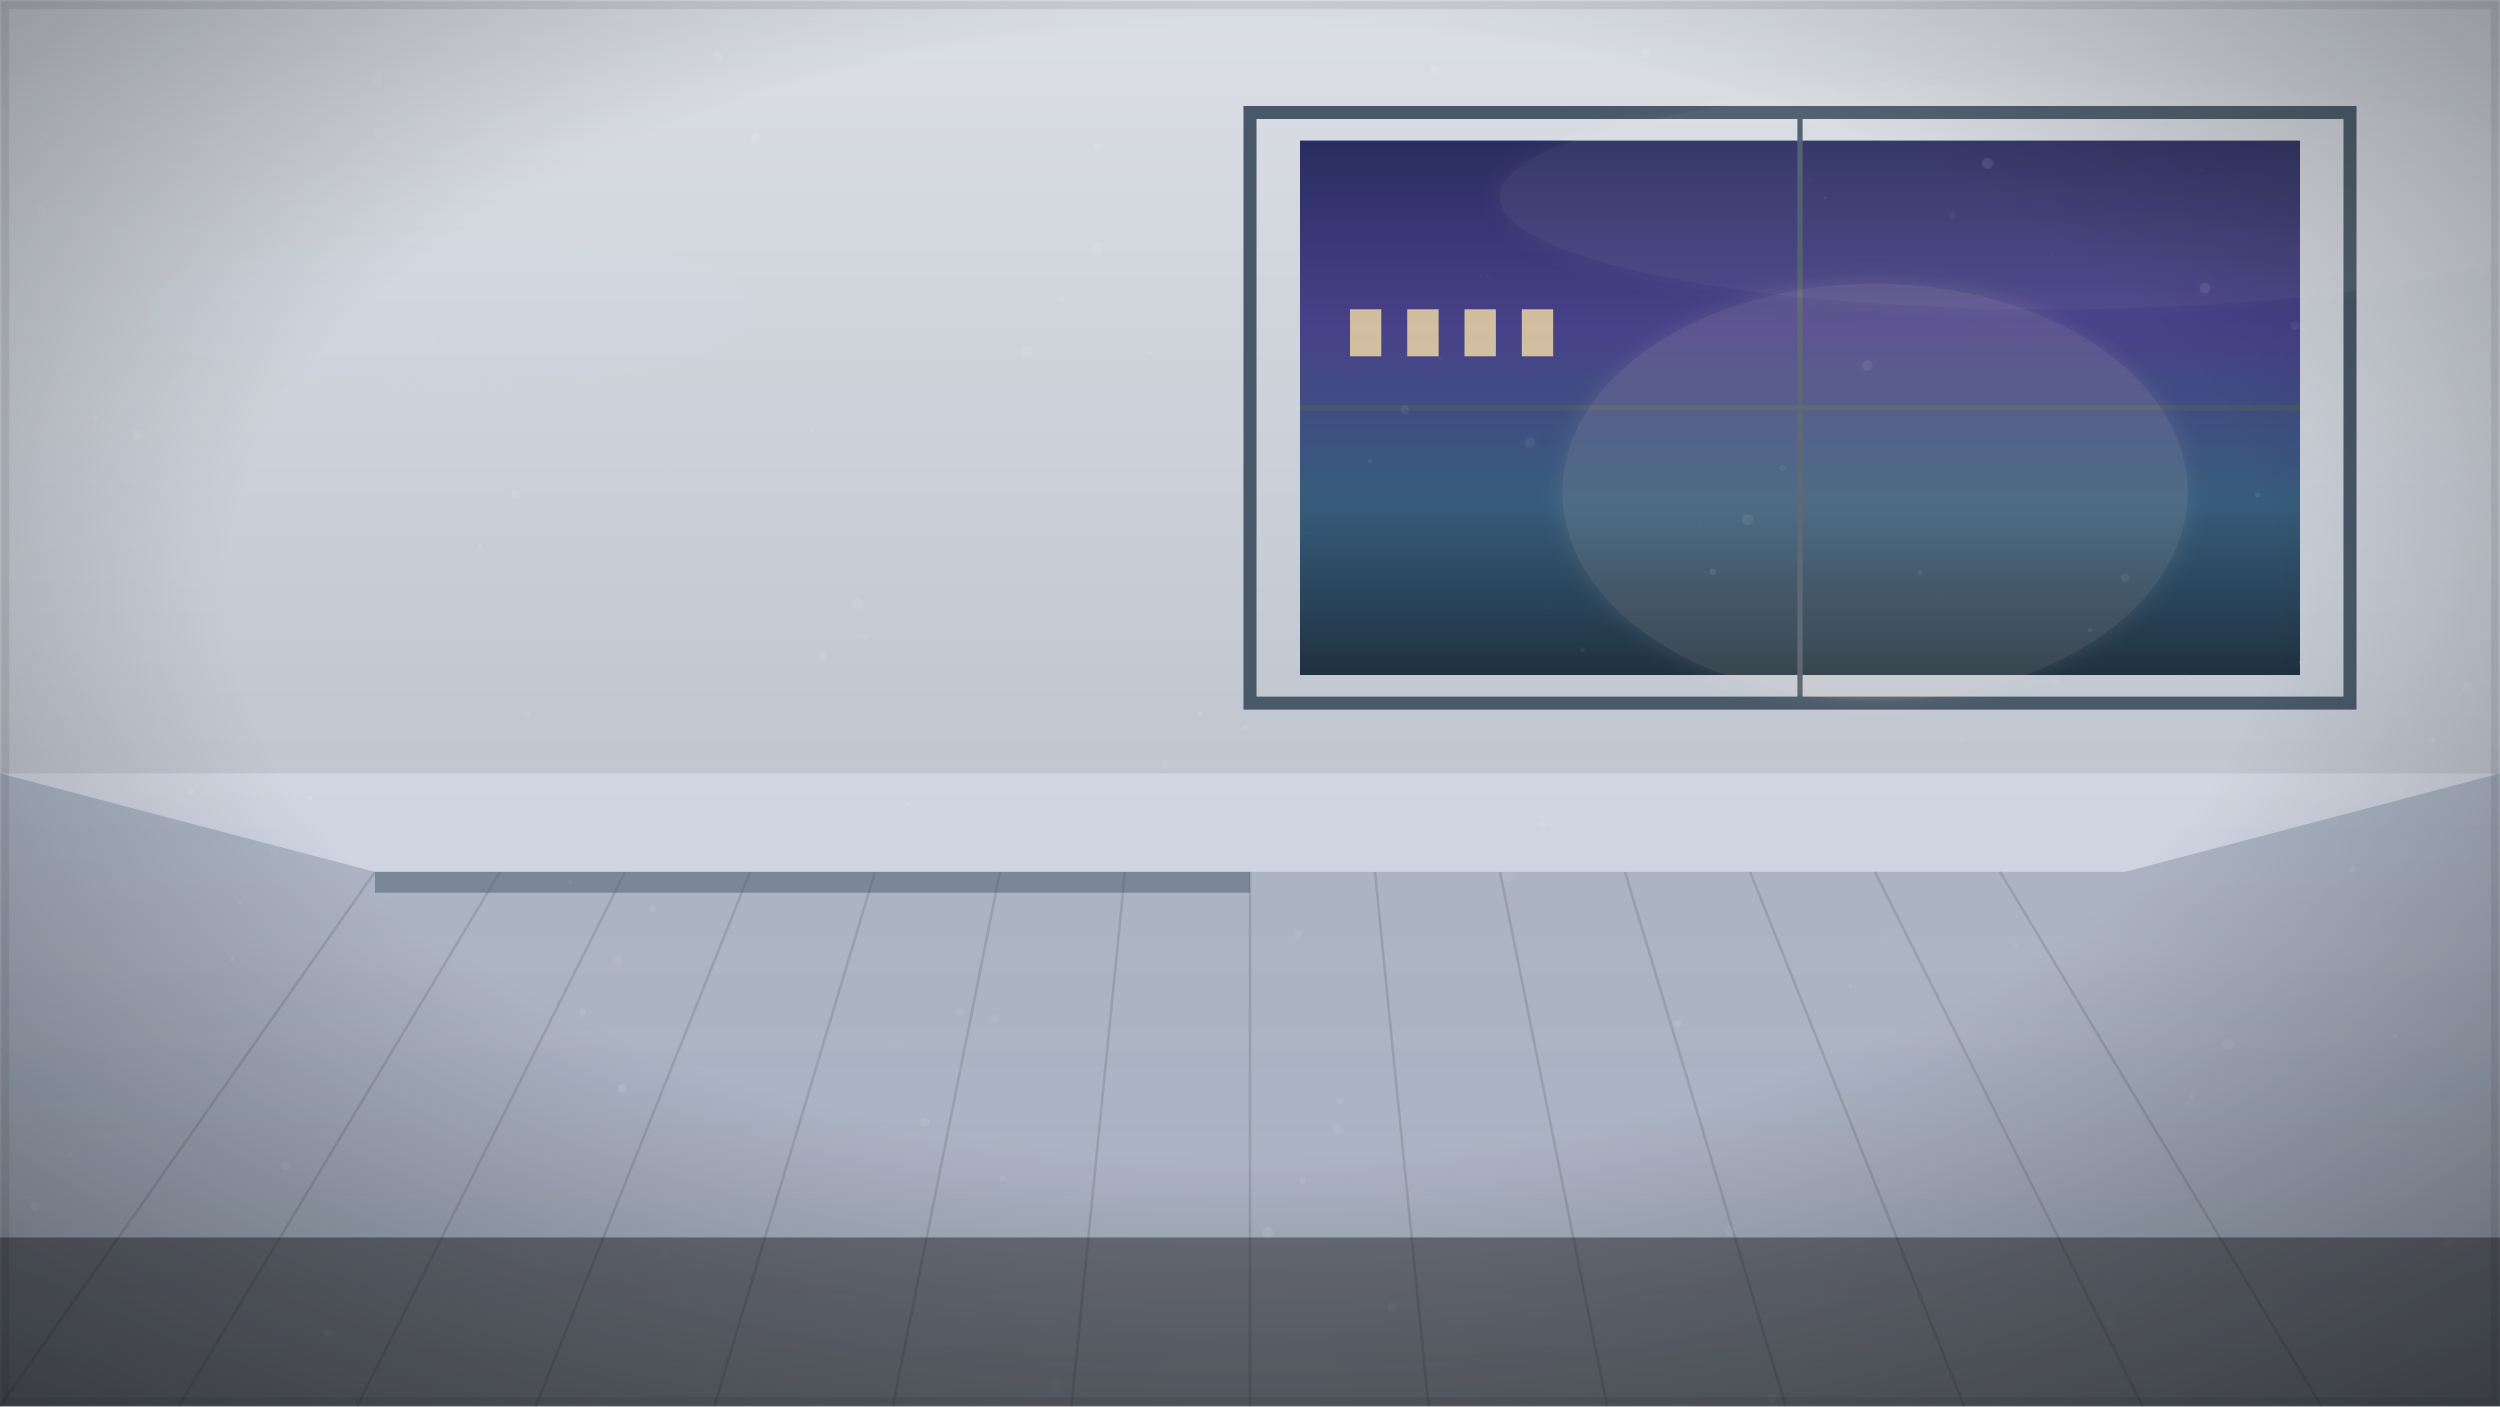
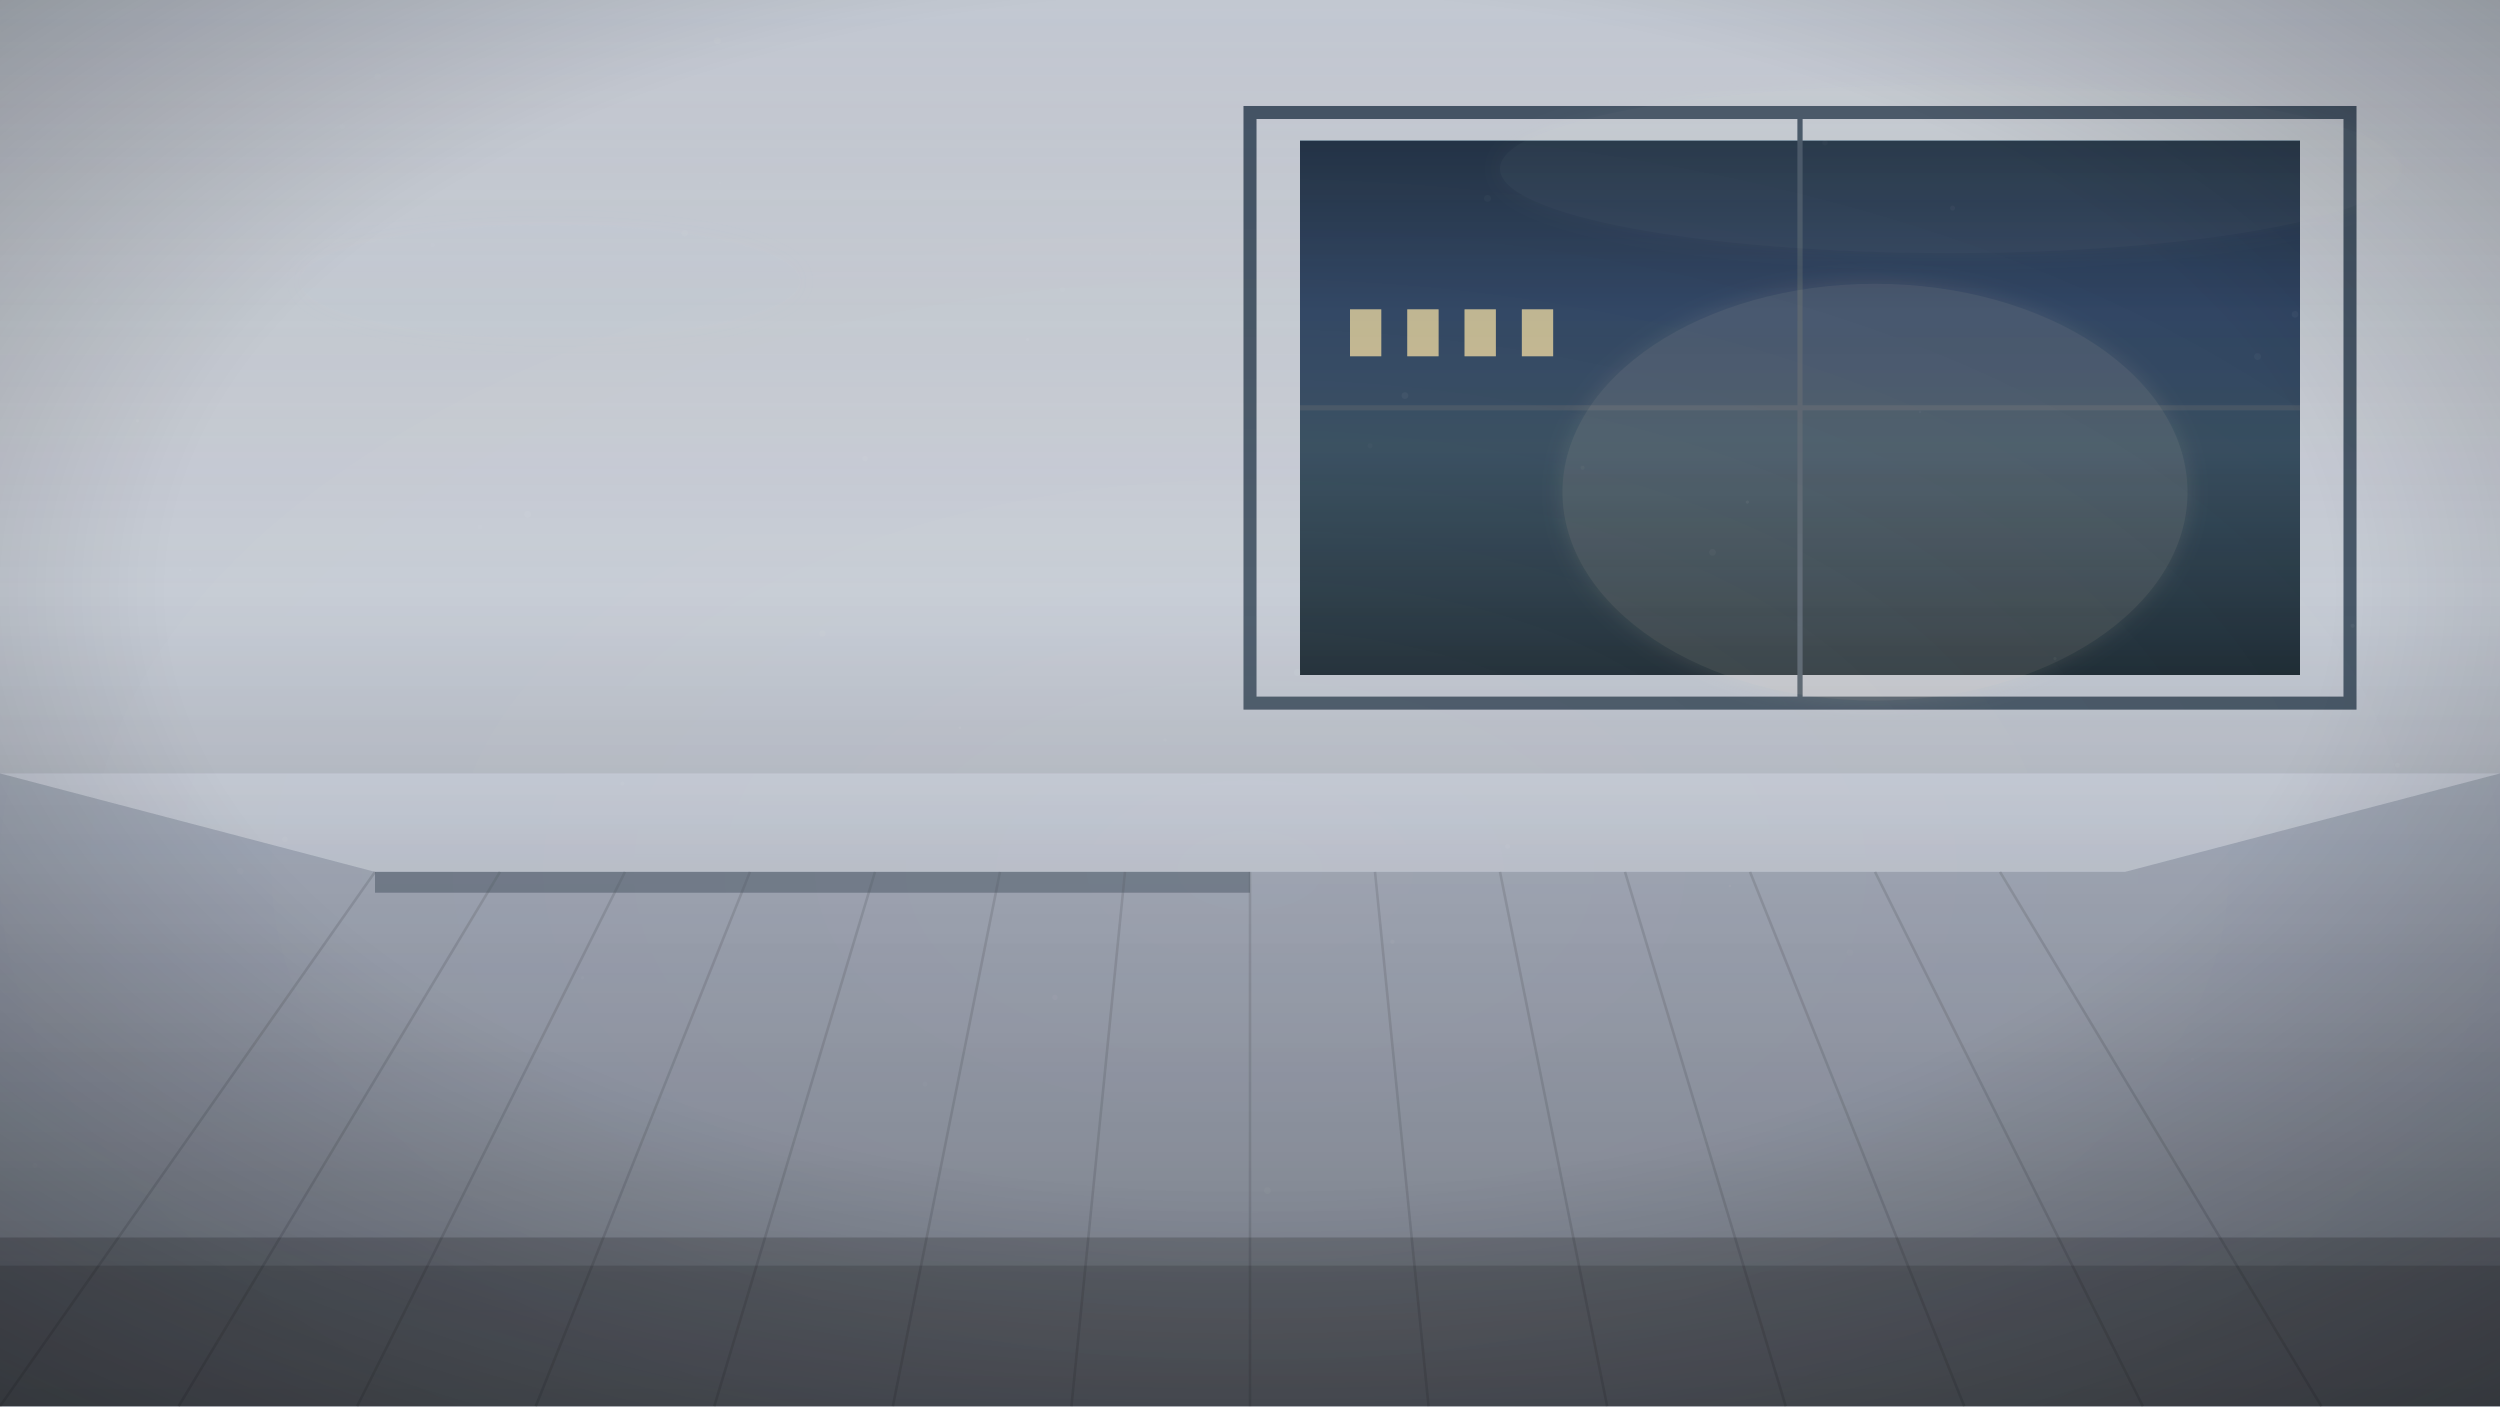
<svg xmlns="http://www.w3.org/2000/svg" viewBox="0 0 960 540" width="960" height="540">
  <defs>
    <linearGradient id="skyTop" x1="0" y1="0" x2="0" y2="1">
-       <stop offset="0%" stop-color="#1a1048" />
-       <stop offset="35%" stop-color="#3d2878" />
-       <stop offset="68%" stop-color="#284868" />
-       <stop offset="100%" stop-color="#0c1420" />
+       <stop offset="0%" stop-color="#121828" />
+       <stop offset="32%" stop-color="#243050" />
+       <stop offset="58%" stop-color="#2a3848" />
+       <stop offset="100%" stop-color="#0a0e14" />
    </linearGradient>
    <linearGradient id="skyDay" x1="0" y1="0" x2="0" y2="1">
-       <stop offset="0%" stop-color="#7ec8ff" />
-       <stop offset="45%" stop-color="#a8d8f8" />
-       <stop offset="78%" stop-color="#e8c878" />
-       <stop offset="100%" stop-color="#88b868" />
+       <stop offset="0%" stop-color="#6eb4e0" />
+       <stop offset="38%" stop-color="#a8cce8" />
+       <stop offset="70%" stop-color="#d8c098" />
+       <stop offset="100%" stop-color="#6a8868" />
    </linearGradient>
    <linearGradient id="skySunset" x1="0" y1="0" x2="0" y2="1">
      <stop offset="0%" stop-color="#ff6b4a" />
      <stop offset="28%" stop-color="#d84888" />
      <stop offset="55%" stop-color="#683878" />
      <stop offset="100%" stop-color="#120818" />
    </linearGradient>
    <linearGradient id="haze" x1="0" y1="0.4" x2="0" y2="1">
      <stop offset="0%" stop-color="#fff" stop-opacity="0" />
      <stop offset="100%" stop-color="#c8d8f0" stop-opacity="0.22" />
    </linearGradient>
    <filter id="softGlow" x="-40%" y="-40%" width="180%" height="180%">
      <feGaussianBlur stdDeviation="4" result="b" />
      <feMerge>
        <feMergeNode in="b" />
        <feMergeNode in="SourceGraphic" />
      </feMerge>
    </filter>
    <filter id="neonGlow" x="-60%" y="-60%" width="220%" height="220%">
      <feGaussianBlur stdDeviation="6" result="b" />
      <feMerge>
        <feMergeNode in="b" />
        <feMergeNode in="b" />
        <feMergeNode in="SourceGraphic" />
      </feMerge>
    </filter>
    <filter id="paintSoft" x="-2%" y="-2%" width="104%" height="104%">
      <feGaussianBlur stdDeviation="0.6" />
    </filter>
    <radialGradient id="sunDisc" cx="0.5" cy="0.5" r="0.5">
      <stop offset="0%" stop-color="#fff8e8" />
      <stop offset="55%" stop-color="#ffd080" />
      <stop offset="100%" stop-color="#ff904000" />
    </radialGradient>
    <radialGradient id="moonGlow" cx="0.5" cy="0.5" r="0.5">
      <stop offset="0%" stop-color="#fffef8" />
      <stop offset="40%" stop-color="#e8e0f0" />
      <stop offset="100%" stop-color="#e8e0f000" />
    </radialGradient>
    <linearGradient id="wallWarm" x1="0" y1="0" x2="1" y2="1">
      <stop offset="0%" stop-color="#fff0e4" />
      <stop offset="45%" stop-color="#e8c8b0" />
      <stop offset="100%" stop-color="#c8a088" />
    </linearGradient>
    <linearGradient id="wallCool" x1="0" y1="0" x2="0" y2="1">
      <stop offset="0%" stop-color="#eef2f8" />
      <stop offset="100%" stop-color="#b8c0d0" />
    </linearGradient>
    <linearGradient id="floorWood" x1="0" y1="0.6" x2="0" y2="1">
      <stop offset="0%" stop-color="#a88870" />
      <stop offset="100%" stop-color="#685040" />
    </linearGradient>
    <radialGradient id="lampGlow" cx="0.5" cy="0.5" r="0.5">
      <stop offset="0%" stop-color="#fff8e0" />
      <stop offset="70%" stop-color="#ffd898" stop-opacity="0.35" />
      <stop offset="100%" stop-color="#ffd898" stop-opacity="0" />
    </radialGradient>
    <radialGradient id="vignette" cx="0.5" cy="0.42" r="0.78">
-       <stop offset="52%" stop-color="#000" stop-opacity="0" />
-       <stop offset="100%" stop-color="#030508" stop-opacity="0.48" />
+       <stop offset="55%" stop-color="#000" stop-opacity="0" />
+       <stop offset="100%" stop-color="#030508" stop-opacity="0.38" />
+     </radialGradient>
+     <linearGradient id="filmGrade" x1="0" y1="0" x2="0" y2="1">
+       <stop offset="0%" stop-color="#283858" stop-opacity="0.14" />
+       <stop offset="42%" stop-color="#000" stop-opacity="0" />
+       <stop offset="100%" stop-color="#000" stop-opacity="0.32" />
+     </linearGradient>
+     <radialGradient id="stageGlow" cx="0.5" cy="0.62" r="0.55">
+       <stop offset="0%" stop-color="#fff" stop-opacity="0.06" />
+       <stop offset="100%" stop-color="#fff" stop-opacity="0" />
    </radialGradient>
  </defs>
  <rect width="960" height="540" fill="url(#wallCool)" />
  <polygon points="0,297 0,540 960,540 960,297 816,334.8 144,334.8" fill="#a8b0c0" opacity="0.92" />
  <line x1="0" y1="540" x2="144" y2="334.8" stroke="#000" stroke-opacity="0.12" stroke-width="1" />
  <line x1="68.571" y1="540" x2="192" y2="334.8" stroke="#000" stroke-opacity="0.12" stroke-width="1" />
  <line x1="137.143" y1="540" x2="240" y2="334.8" stroke="#000" stroke-opacity="0.12" stroke-width="1" />
  <line x1="205.714" y1="540" x2="288" y2="334.8" stroke="#000" stroke-opacity="0.12" stroke-width="1" />
  <line x1="274.286" y1="540" x2="336" y2="334.8" stroke="#000" stroke-opacity="0.12" stroke-width="1" />
  <line x1="342.857" y1="540" x2="384" y2="334.8" stroke="#000" stroke-opacity="0.12" stroke-width="1" />
  <line x1="411.429" y1="540" x2="432" y2="334.8" stroke="#000" stroke-opacity="0.12" stroke-width="1" />
  <line x1="480" y1="540" x2="480" y2="334.8" stroke="#000" stroke-opacity="0.12" stroke-width="1" />
  <line x1="548.571" y1="540" x2="528" y2="334.8" stroke="#000" stroke-opacity="0.12" stroke-width="1" />
  <line x1="617.143" y1="540" x2="576" y2="334.8" stroke="#000" stroke-opacity="0.12" stroke-width="1" />
  <line x1="685.714" y1="540" x2="624" y2="334.8" stroke="#000" stroke-opacity="0.12" stroke-width="1" />
  <line x1="754.286" y1="540" x2="672" y2="334.8" stroke="#000" stroke-opacity="0.12" stroke-width="1" />
  <line x1="822.857" y1="540" x2="720" y2="334.8" stroke="#000" stroke-opacity="0.12" stroke-width="1" />
  <line x1="891.429" y1="540" x2="768" y2="334.8" stroke="#000" stroke-opacity="0.12" stroke-width="1" />
  <rect x="0" y="0" width="960" height="297" fill="#000" opacity="0.08" />
  <rect x="499.2" y="54" width="384" height="205.2" fill="#87ceeb" />
  <rect x="499.2" y="54" width="384" height="205.2" fill="url(#skyTop)" opacity="0.85" />
  <rect x="518.4" y="118.8" width="12" height="18" fill="#ffe8a8" opacity="0.5" />
  <rect x="540.4" y="118.8" width="12" height="18" fill="#ffe8a8" opacity="0.5" />
  <rect x="562.4" y="118.8" width="12" height="18" fill="#ffe8a8" opacity="0.5" />
  <rect x="584.4" y="118.8" width="12" height="18" fill="#ffe8a8" opacity="0.5" />
  <rect x="518.4" y="118.8" width="12" height="18" fill="#ffe8a8" opacity="0.5" />
  <rect x="540.4" y="118.8" width="12" height="18" fill="#ffe8a8" opacity="0.5" />
  <rect x="562.4" y="118.8" width="12" height="18" fill="#ffe8a8" opacity="0.5" />
  <rect x="584.4" y="118.8" width="12" height="18" fill="#ffe8a8" opacity="0.5" />
  <rect x="480" y="43.2" width="422.4" height="226.8" fill="none" stroke="#485868" stroke-width="5" />
  <path d="M691.2 43.2 L691.2 270 M499.2 156.6 L883.2 156.6" stroke="#485868" stroke-width="2" />
  <ellipse cx="720" cy="189" rx="120" ry="80" fill="#ffe8c8" opacity="0.12" filter="url(#softGlow)" />
  <rect x="144" y="334.8" width="336" height="8" fill="#485868" opacity="0.5" />
  <rect x="0" y="475.2" width="960" height="64.8" fill="#000" opacity="0.2" />
-   <circle cx="0.0" cy="8.1" r="0.80" fill="#fff" opacity="0.035" />
-   <circle cx="131.5" cy="50.4" r="1.25" fill="#fff" opacity="0.047" />
-   <circle cx="263.0" cy="92.7" r="1.70" fill="#fff" opacity="0.059" />
-   <circle cx="394.6" cy="135.0" r="2.15" fill="#fff" opacity="0.071" />
-   <circle cx="526.1" cy="177.2" r="0.80" fill="#fff" opacity="0.083" />
-   <circle cx="657.6" cy="219.5" r="1.25" fill="#fff" opacity="0.095" />
-   <circle cx="789.1" cy="261.8" r="1.70" fill="#fff" opacity="0.035" />
-   <circle cx="920.6" cy="304.1" r="2.15" fill="#fff" opacity="0.047" />
-   <circle cx="92.2" cy="346.4" r="0.80" fill="#fff" opacity="0.059" />
-   <circle cx="223.7" cy="388.7" r="1.25" fill="#fff" opacity="0.071" />
-   <circle cx="355.2" cy="431.0" r="1.70" fill="#fff" opacity="0.083" />
-   <circle cx="486.7" cy="473.3" r="2.15" fill="#fff" opacity="0.095" />
-   <circle cx="618.2" cy="40.4" r="0.80" fill="#fff" opacity="0.035" />
-   <circle cx="749.8" cy="82.7" r="1.25" fill="#fff" opacity="0.047" />
-   <circle cx="881.3" cy="125.0" r="1.70" fill="#fff" opacity="0.059" />
-   <circle cx="52.8" cy="167.3" r="2.15" fill="#fff" opacity="0.071" />
-   <circle cx="184.3" cy="209.6" r="0.80" fill="#fff" opacity="0.083" />
-   <circle cx="315.8" cy="251.9" r="1.25" fill="#fff" opacity="0.095" />
-   <circle cx="447.4" cy="294.1" r="1.70" fill="#fff" opacity="0.035" />
-   <circle cx="578.9" cy="336.4" r="2.15" fill="#fff" opacity="0.047" />
-   <circle cx="710.4" cy="378.7" r="0.80" fill="#fff" opacity="0.059" />
-   <circle cx="841.9" cy="421.0" r="1.25" fill="#fff" opacity="0.071" />
-   <circle cx="13.4" cy="463.3" r="1.70" fill="#fff" opacity="0.083" />
-   <circle cx="145.0" cy="30.4" r="2.15" fill="#fff" opacity="0.095" />
-   <circle cx="276.5" cy="72.7" r="0.80" fill="#fff" opacity="0.035" />
-   <circle cx="408.0" cy="115.0" r="1.25" fill="#fff" opacity="0.047" />
-   <circle cx="539.5" cy="157.3" r="1.70" fill="#fff" opacity="0.059" />
-   <circle cx="671.0" cy="199.6" r="2.15" fill="#fff" opacity="0.071" />
-   <circle cx="802.6" cy="241.9" r="0.80" fill="#fff" opacity="0.083" />
-   <circle cx="934.1" cy="284.2" r="1.25" fill="#fff" opacity="0.095" />
-   <circle cx="105.6" cy="326.5" r="1.70" fill="#fff" opacity="0.035" />
-   <circle cx="237.1" cy="368.8" r="2.15" fill="#fff" opacity="0.047" />
-   <circle cx="368.6" cy="411.0" r="0.80" fill="#fff" opacity="0.059" />
-   <circle cx="500.2" cy="453.3" r="1.25" fill="#fff" opacity="0.071" />
-   <circle cx="631.7" cy="20.4" r="1.70" fill="#fff" opacity="0.083" />
-   <circle cx="763.2" cy="62.7" r="2.15" fill="#fff" opacity="0.095" />
-   <circle cx="894.7" cy="105.0" r="0.80" fill="#fff" opacity="0.035" />
-   <circle cx="66.2" cy="147.3" r="1.25" fill="#fff" opacity="0.047" />
-   <circle cx="197.8" cy="189.6" r="1.70" fill="#fff" opacity="0.059" />
-   <circle cx="329.3" cy="231.9" r="2.15" fill="#fff" opacity="0.071" />
-   <circle cx="460.8" cy="274.2" r="0.80" fill="#fff" opacity="0.083" />
-   <circle cx="592.3" cy="316.5" r="1.25" fill="#fff" opacity="0.095" />
-   <circle cx="723.8" cy="358.8" r="1.70" fill="#fff" opacity="0.035" />
-   <circle cx="855.4" cy="401.1" r="2.15" fill="#fff" opacity="0.047" />
-   <circle cx="26.9" cy="443.4" r="0.80" fill="#fff" opacity="0.059" />
-   <circle cx="158.4" cy="10.5" r="1.25" fill="#fff" opacity="0.071" />
-   <circle cx="289.9" cy="52.7" r="1.70" fill="#fff" opacity="0.083" />
-   <circle cx="421.4" cy="95.0" r="2.15" fill="#fff" opacity="0.095" />
-   <circle cx="553.0" cy="137.3" r="0.80" fill="#fff" opacity="0.035" />
-   <circle cx="684.5" cy="179.6" r="1.25" fill="#fff" opacity="0.047" />
-   <circle cx="816.0" cy="221.9" r="1.70" fill="#fff" opacity="0.059" />
-   <circle cx="947.5" cy="264.2" r="2.15" fill="#fff" opacity="0.071" />
-   <circle cx="119.0" cy="306.5" r="0.80" fill="#fff" opacity="0.083" />
-   <circle cx="250.6" cy="348.8" r="1.25" fill="#fff" opacity="0.095" />
-   <circle cx="382.1" cy="391.1" r="1.70" fill="#fff" opacity="0.035" />
-   <circle cx="513.6" cy="433.4" r="2.15" fill="#fff" opacity="0.047" />
-   <circle cx="0.0" cy="16.7" r="0.60" fill="#fff" opacity="0.040" filter="url(#softGlow)" />
-   <circle cx="166.1" cy="130.7" r="0.95" fill="#fff" opacity="0.050" filter="url(#softGlow)" />
-   <circle cx="332.2" cy="244.6" r="1.30" fill="#fff" opacity="0.060" filter="url(#softGlow)" />
-   <circle cx="498.2" cy="358.6" r="1.65" fill="#fff" opacity="0.070" filter="url(#softGlow)" />
-   <circle cx="664.3" cy="472.5" r="2.00" fill="#fff" opacity="0.080" filter="url(#softGlow)" />
-   <circle cx="830.4" cy="46.4" r="0.60" fill="#fff" opacity="0.090" filter="url(#softGlow)" />
-   <circle cx="36.5" cy="160.4" r="0.95" fill="#fff" opacity="0.100" filter="url(#softGlow)" />
-   <circle cx="202.6" cy="274.3" r="1.30" fill="#fff" opacity="0.040" filter="url(#softGlow)" />
-   <circle cx="368.6" cy="388.3" r="1.65" fill="#fff" opacity="0.050" filter="url(#softGlow)" />
-   <circle cx="534.7" cy="502.2" r="2.00" fill="#fff" opacity="0.060" filter="url(#softGlow)" />
-   <circle cx="700.8" cy="76.1" r="0.60" fill="#fff" opacity="0.070" filter="url(#softGlow)" />
-   <circle cx="866.9" cy="190.1" r="0.95" fill="#fff" opacity="0.080" filter="url(#softGlow)" />
-   <circle cx="73.0" cy="304.0" r="1.30" fill="#fff" opacity="0.090" filter="url(#softGlow)" />
-   <circle cx="239.0" cy="418.0" r="1.65" fill="#fff" opacity="0.100" filter="url(#softGlow)" />
-   <circle cx="405.1" cy="531.9" r="2.00" fill="#fff" opacity="0.040" filter="url(#softGlow)" />
-   <circle cx="571.2" cy="105.8" r="0.60" fill="#fff" opacity="0.050" filter="url(#softGlow)" />
-   <circle cx="737.3" cy="219.8" r="0.95" fill="#fff" opacity="0.060" filter="url(#softGlow)" />
-   <circle cx="903.4" cy="333.7" r="1.30" fill="#fff" opacity="0.070" filter="url(#softGlow)" />
-   <circle cx="109.4" cy="447.7" r="1.65" fill="#fff" opacity="0.080" filter="url(#softGlow)" />
-   <circle cx="275.5" cy="21.6" r="2.00" fill="#fff" opacity="0.090" filter="url(#softGlow)" />
-   <circle cx="441.6" cy="135.5" r="0.60" fill="#fff" opacity="0.100" filter="url(#softGlow)" />
-   <circle cx="607.7" cy="249.5" r="0.95" fill="#fff" opacity="0.040" filter="url(#softGlow)" />
-   <circle cx="773.8" cy="363.4" r="1.30" fill="#fff" opacity="0.050" filter="url(#softGlow)" />
-   <circle cx="939.8" cy="477.4" r="1.65" fill="#fff" opacity="0.060" filter="url(#softGlow)" />
-   <circle cx="145.9" cy="51.3" r="2.00" fill="#fff" opacity="0.070" filter="url(#softGlow)" />
-   <circle cx="312.0" cy="165.2" r="0.60" fill="#fff" opacity="0.080" filter="url(#softGlow)" />
-   <circle cx="478.1" cy="279.2" r="0.95" fill="#fff" opacity="0.090" filter="url(#softGlow)" />
-   <circle cx="644.2" cy="393.1" r="1.30" fill="#fff" opacity="0.100" filter="url(#softGlow)" />
-   <circle cx="810.2" cy="507.1" r="1.65" fill="#fff" opacity="0.040" filter="url(#softGlow)" />
-   <circle cx="16.3" cy="81.0" r="2.00" fill="#fff" opacity="0.050" filter="url(#softGlow)" />
-   <circle cx="182.4" cy="194.9" r="0.60" fill="#fff" opacity="0.060" filter="url(#softGlow)" />
-   <circle cx="348.5" cy="308.9" r="0.95" fill="#fff" opacity="0.070" filter="url(#softGlow)" />
-   <circle cx="514.6" cy="422.8" r="1.30" fill="#fff" opacity="0.080" filter="url(#softGlow)" />
-   <circle cx="680.6" cy="536.8" r="1.65" fill="#fff" opacity="0.090" filter="url(#softGlow)" />
-   <circle cx="846.7" cy="110.7" r="2.00" fill="#fff" opacity="0.100" filter="url(#softGlow)" />
-   <circle cx="52.8" cy="224.6" r="0.60" fill="#fff" opacity="0.040" filter="url(#softGlow)" />
-   <circle cx="218.9" cy="338.6" r="0.95" fill="#fff" opacity="0.050" filter="url(#softGlow)" />
-   <circle cx="385.0" cy="452.5" r="1.30" fill="#fff" opacity="0.060" filter="url(#softGlow)" />
-   <circle cx="551.0" cy="26.5" r="1.65" fill="#fff" opacity="0.070" filter="url(#softGlow)" />
-   <circle cx="717.1" cy="140.4" r="2.00" fill="#fff" opacity="0.080" filter="url(#softGlow)" />
-   <circle cx="883.2" cy="254.3" r="0.60" fill="#fff" opacity="0.090" filter="url(#softGlow)" />
-   <circle cx="89.3" cy="368.3" r="0.95" fill="#fff" opacity="0.100" filter="url(#softGlow)" />
-   <circle cx="255.4" cy="482.2" r="1.30" fill="#fff" opacity="0.040" filter="url(#softGlow)" />
-   <circle cx="421.4" cy="56.2" r="1.65" fill="#fff" opacity="0.050" filter="url(#softGlow)" />
-   <circle cx="587.5" cy="170.1" r="2.00" fill="#fff" opacity="0.060" filter="url(#softGlow)" />
-   <circle cx="753.6" cy="284.0" r="0.60" fill="#fff" opacity="0.070" filter="url(#softGlow)" />
-   <circle cx="919.7" cy="398.0" r="0.95" fill="#fff" opacity="0.080" filter="url(#softGlow)" />
-   <circle cx="125.8" cy="511.9" r="1.30" fill="#fff" opacity="0.090" filter="url(#softGlow)" />
-   <rect x="0.0" y="0.0" width="1.2" height="1.2" fill="#fff" opacity="0.018" />
-   <rect x="93.1" y="28.6" width="1.2" height="1.2" fill="#fff" opacity="0.018" />
-   <rect x="186.2" y="57.2" width="1.2" height="1.2" fill="#fff" opacity="0.018" />
-   <rect x="279.4" y="85.9" width="1.2" height="1.2" fill="#fff" opacity="0.018" />
-   <rect x="372.5" y="114.5" width="1.2" height="1.2" fill="#fff" opacity="0.018" />
-   <rect x="465.6" y="143.1" width="1.2" height="1.2" fill="#fff" opacity="0.018" />
-   <rect x="558.7" y="171.7" width="1.2" height="1.2" fill="#fff" opacity="0.018" />
-   <rect x="651.8" y="200.3" width="1.2" height="1.2" fill="#fff" opacity="0.018" />
-   <rect x="745.0" y="229.0" width="1.2" height="1.2" fill="#fff" opacity="0.018" />
-   <rect x="838.1" y="257.6" width="1.2" height="1.2" fill="#fff" opacity="0.018" />
-   <rect x="931.2" y="286.2" width="1.2" height="1.2" fill="#fff" opacity="0.018" />
-   <rect x="64.3" y="314.8" width="1.2" height="1.2" fill="#fff" opacity="0.018" />
-   <rect x="157.4" y="343.4" width="1.2" height="1.2" fill="#fff" opacity="0.018" />
-   <rect x="250.6" y="372.1" width="1.2" height="1.2" fill="#fff" opacity="0.018" />
-   <rect x="343.7" y="400.7" width="1.2" height="1.2" fill="#fff" opacity="0.018" />
-   <rect x="436.8" y="429.3" width="1.2" height="1.2" fill="#fff" opacity="0.018" />
-   <rect x="529.9" y="457.9" width="1.2" height="1.2" fill="#fff" opacity="0.018" />
-   <rect x="623.0" y="486.5" width="1.2" height="1.2" fill="#fff" opacity="0.018" />
-   <rect x="716.2" y="515.2" width="1.2" height="1.2" fill="#fff" opacity="0.018" />
-   <rect x="809.3" y="3.8" width="1.2" height="1.2" fill="#fff" opacity="0.018" />
-   <rect x="902.4" y="32.4" width="1.2" height="1.2" fill="#fff" opacity="0.018" />
-   <rect x="35.5" y="61.0" width="1.2" height="1.2" fill="#fff" opacity="0.018" />
-   <rect x="128.6" y="89.6" width="1.2" height="1.2" fill="#fff" opacity="0.018" />
-   <rect x="221.8" y="118.3" width="1.2" height="1.2" fill="#fff" opacity="0.018" />
-   <rect x="314.9" y="146.9" width="1.2" height="1.2" fill="#fff" opacity="0.018" />
-   <rect x="408.0" y="175.5" width="1.2" height="1.2" fill="#fff" opacity="0.018" />
-   <rect x="501.1" y="204.1" width="1.2" height="1.2" fill="#fff" opacity="0.018" />
-   <rect x="594.2" y="232.7" width="1.2" height="1.2" fill="#fff" opacity="0.018" />
-   <rect x="687.4" y="261.4" width="1.2" height="1.2" fill="#fff" opacity="0.018" />
-   <rect x="780.5" y="290.0" width="1.2" height="1.2" fill="#fff" opacity="0.018" />
-   <rect x="873.6" y="318.6" width="1.2" height="1.2" fill="#fff" opacity="0.018" />
-   <rect x="6.7" y="347.2" width="1.2" height="1.2" fill="#fff" opacity="0.018" />
-   <rect x="99.8" y="375.8" width="1.2" height="1.2" fill="#fff" opacity="0.018" />
-   <rect x="193.0" y="404.5" width="1.2" height="1.2" fill="#fff" opacity="0.018" />
-   <rect x="286.1" y="433.1" width="1.2" height="1.2" fill="#fff" opacity="0.018" />
-   <rect x="379.2" y="461.7" width="1.2" height="1.2" fill="#fff" opacity="0.018" />
-   <rect x="472.3" y="490.3" width="1.2" height="1.2" fill="#fff" opacity="0.018" />
-   <rect x="565.4" y="518.9" width="1.2" height="1.2" fill="#fff" opacity="0.018" />
-   <rect x="658.6" y="7.6" width="1.2" height="1.2" fill="#fff" opacity="0.018" />
-   <rect x="751.7" y="36.2" width="1.2" height="1.2" fill="#fff" opacity="0.018" />
-   <rect x="844.8" y="64.8" width="1.2" height="1.2" fill="#fff" opacity="0.018" />
-   <rect x="937.9" y="93.4" width="1.2" height="1.2" fill="#fff" opacity="0.018" />
-   <rect x="71.0" y="122.0" width="1.2" height="1.2" fill="#fff" opacity="0.018" />
-   <rect x="164.2" y="150.7" width="1.2" height="1.2" fill="#fff" opacity="0.018" />
-   <rect x="257.3" y="179.3" width="1.2" height="1.2" fill="#fff" opacity="0.018" />
-   <rect x="350.4" y="207.9" width="1.2" height="1.2" fill="#fff" opacity="0.018" />
-   <rect x="443.5" y="236.5" width="1.2" height="1.2" fill="#fff" opacity="0.018" />
-   <rect x="536.6" y="265.1" width="1.2" height="1.2" fill="#fff" opacity="0.018" />
-   <rect x="629.8" y="293.8" width="1.2" height="1.2" fill="#fff" opacity="0.018" />
-   <rect x="722.9" y="322.4" width="1.2" height="1.2" fill="#fff" opacity="0.018" />
-   <rect x="816.0" y="351.0" width="1.2" height="1.2" fill="#fff" opacity="0.018" />
-   <rect x="909.1" y="379.6" width="1.2" height="1.2" fill="#fff" opacity="0.018" />
-   <rect x="42.2" y="408.2" width="1.2" height="1.2" fill="#fff" opacity="0.018" />
-   <rect x="135.4" y="436.9" width="1.2" height="1.2" fill="#fff" opacity="0.018" />
-   <rect x="228.5" y="465.5" width="1.2" height="1.2" fill="#fff" opacity="0.018" />
-   <rect x="321.6" y="494.1" width="1.2" height="1.2" fill="#fff" opacity="0.018" />
-   <rect x="414.7" y="522.7" width="1.2" height="1.2" fill="#fff" opacity="0.018" />
-   <rect x="507.8" y="11.3" width="1.2" height="1.2" fill="#fff" opacity="0.018" />
-   <rect x="601.0" y="40.0" width="1.2" height="1.2" fill="#fff" opacity="0.018" />
-   <rect x="694.1" y="68.6" width="1.2" height="1.2" fill="#fff" opacity="0.018" />
-   <rect x="787.2" y="97.2" width="1.2" height="1.2" fill="#fff" opacity="0.018" />
-   <rect x="880.3" y="125.8" width="1.2" height="1.2" fill="#fff" opacity="0.018" />
-   <rect x="13.4" y="154.4" width="1.2" height="1.2" fill="#fff" opacity="0.018" />
-   <rect x="106.6" y="183.1" width="1.2" height="1.2" fill="#fff" opacity="0.018" />
-   <ellipse cx="787.2" cy="75.6" rx="211.2" ry="43.2" fill="#fff8e8" opacity="0.06" filter="url(#softGlow)" />
-   <ellipse cx="172.8" cy="118.8" rx="115.2" ry="27" fill="#c8e8ff" opacity="0.05" filter="url(#softGlow)" />
-   <rect x="0" y="0" width="960" height="540" fill="none" stroke="#fff" stroke-width="2" opacity="0.04" />
-   <rect x="2" y="2" width="956" height="536" fill="none" stroke="#000" stroke-width="3" opacity="0.08" />
-   <rect width="960" height="540" fill="url(#haze)" opacity="0.2" />
+   <circle cx="0.0" cy="7.8" r="0.60" fill="#fff" opacity="0.022" />
+   <circle cx="131.5" cy="48.7" r="0.95" fill="#fff" opacity="0.032" />
+   <circle cx="263.0" cy="89.5" r="1.30" fill="#fff" opacity="0.042" />
+   <circle cx="394.6" cy="130.4" r="0.60" fill="#fff" opacity="0.052" />
+   <circle cx="526.1" cy="171.2" r="0.95" fill="#fff" opacity="0.022" />
+   <circle cx="657.6" cy="212.1" r="1.30" fill="#fff" opacity="0.032" />
+   <circle cx="789.1" cy="252.9" r="0.60" fill="#fff" opacity="0.042" />
+   <circle cx="920.6" cy="293.8" r="0.95" fill="#fff" opacity="0.052" />
+   <circle cx="92.2" cy="334.6" r="1.30" fill="#fff" opacity="0.022" />
+   <circle cx="223.7" cy="375.5" r="0.60" fill="#fff" opacity="0.032" />
+   <circle cx="355.2" cy="416.3" r="0.95" fill="#fff" opacity="0.042" />
+   <circle cx="486.7" cy="457.2" r="1.30" fill="#fff" opacity="0.052" />
+   <circle cx="618.2" cy="39.0" r="0.60" fill="#fff" opacity="0.022" />
+   <circle cx="749.8" cy="79.9" r="0.95" fill="#fff" opacity="0.032" />
+   <circle cx="881.3" cy="120.7" r="1.30" fill="#fff" opacity="0.042" />
+   <circle cx="52.8" cy="161.6" r="0.60" fill="#fff" opacity="0.052" />
+   <circle cx="184.3" cy="202.4" r="0.95" fill="#fff" opacity="0.022" />
+   <circle cx="315.8" cy="243.3" r="1.30" fill="#fff" opacity="0.032" />
+   <circle cx="447.4" cy="284.1" r="0.60" fill="#fff" opacity="0.042" />
+   <circle cx="578.9" cy="325.0" r="0.95" fill="#fff" opacity="0.052" />
+   <circle cx="710.4" cy="365.8" r="1.30" fill="#fff" opacity="0.022" />
+   <circle cx="841.9" cy="406.7" r="0.60" fill="#fff" opacity="0.032" />
+   <circle cx="13.4" cy="447.5" r="0.95" fill="#fff" opacity="0.042" />
+   <circle cx="145.0" cy="29.4" r="1.30" fill="#fff" opacity="0.052" />
+   <circle cx="276.5" cy="70.2" r="0.60" fill="#fff" opacity="0.022" />
+   <circle cx="408.0" cy="111.1" r="0.95" fill="#fff" opacity="0.032" />
+   <circle cx="539.5" cy="151.9" r="1.30" fill="#fff" opacity="0.042" />
+   <circle cx="671.0" cy="192.8" r="0.60" fill="#fff" opacity="0.052" />
+   <circle cx="0.0" cy="12.1" r="0.50" fill="#fff" opacity="0.025" filter="url(#softGlow)" />
+   <circle cx="166.1" cy="94.1" r="0.78" fill="#fff" opacity="0.033" filter="url(#softGlow)" />
+   <circle cx="332.2" cy="176.1" r="1.06" fill="#fff" opacity="0.041" filter="url(#softGlow)" />
+   <circle cx="498.2" cy="258.2" r="1.34" fill="#fff" opacity="0.049" filter="url(#softGlow)" />
+   <circle cx="664.3" cy="340.2" r="0.50" fill="#fff" opacity="0.057" filter="url(#softGlow)" />
+   <circle cx="830.4" cy="33.4" r="0.78" fill="#fff" opacity="0.025" filter="url(#softGlow)" />
+   <circle cx="36.5" cy="115.5" r="1.06" fill="#fff" opacity="0.033" filter="url(#softGlow)" />
+   <circle cx="202.6" cy="197.5" r="1.34" fill="#fff" opacity="0.041" filter="url(#softGlow)" />
+   <circle cx="368.6" cy="279.5" r="0.50" fill="#fff" opacity="0.049" filter="url(#softGlow)" />
+   <circle cx="534.7" cy="361.6" r="0.78" fill="#fff" opacity="0.057" filter="url(#softGlow)" />
+   <circle cx="700.8" cy="54.8" r="1.06" fill="#fff" opacity="0.025" filter="url(#softGlow)" />
+   <circle cx="866.9" cy="136.9" r="1.34" fill="#fff" opacity="0.033" filter="url(#softGlow)" />
+   <circle cx="73.0" cy="218.9" r="0.50" fill="#fff" opacity="0.041" filter="url(#softGlow)" />
+   <circle cx="239.0" cy="300.9" r="0.78" fill="#fff" opacity="0.049" filter="url(#softGlow)" />
+   <circle cx="405.1" cy="383.0" r="1.06" fill="#fff" opacity="0.057" filter="url(#softGlow)" />
+   <circle cx="571.2" cy="76.2" r="1.34" fill="#fff" opacity="0.025" filter="url(#softGlow)" />
+   <circle cx="737.3" cy="158.2" r="0.50" fill="#fff" opacity="0.033" filter="url(#softGlow)" />
+   <circle cx="903.4" cy="240.3" r="0.78" fill="#fff" opacity="0.041" filter="url(#softGlow)" />
+   <circle cx="109.4" cy="322.3" r="1.06" fill="#fff" opacity="0.049" filter="url(#softGlow)" />
+   <circle cx="275.5" cy="15.6" r="1.34" fill="#fff" opacity="0.057" filter="url(#softGlow)" />
+   <circle cx="441.6" cy="97.6" r="0.50" fill="#fff" opacity="0.025" filter="url(#softGlow)" />
+   <circle cx="607.7" cy="179.6" r="0.78" fill="#fff" opacity="0.033" filter="url(#softGlow)" />
+   <ellipse cx="748.8" cy="64.8" rx="172.8" ry="32.4" fill="#fff8e8" opacity="0.045" filter="url(#softGlow)" />
+   <ellipse cx="211.2" cy="108" rx="96" ry="21.6" fill="#c8e8ff" opacity="0.035" filter="url(#softGlow)" />
+   <rect width="960" height="540" fill="url(#stageGlow)" />
+   <rect width="960" height="540" fill="url(#haze)" opacity="0.14" />
+   <rect width="960" height="540" fill="url(#filmGrade)" />
  <rect width="960" height="540" fill="url(#vignette)" />
-   <rect x="0" y="475.2" width="960" height="64.8" fill="#000" opacity="0.24" />
+   <rect x="0" y="486" width="960" height="54" fill="#000" opacity="0.14" />
</svg>
